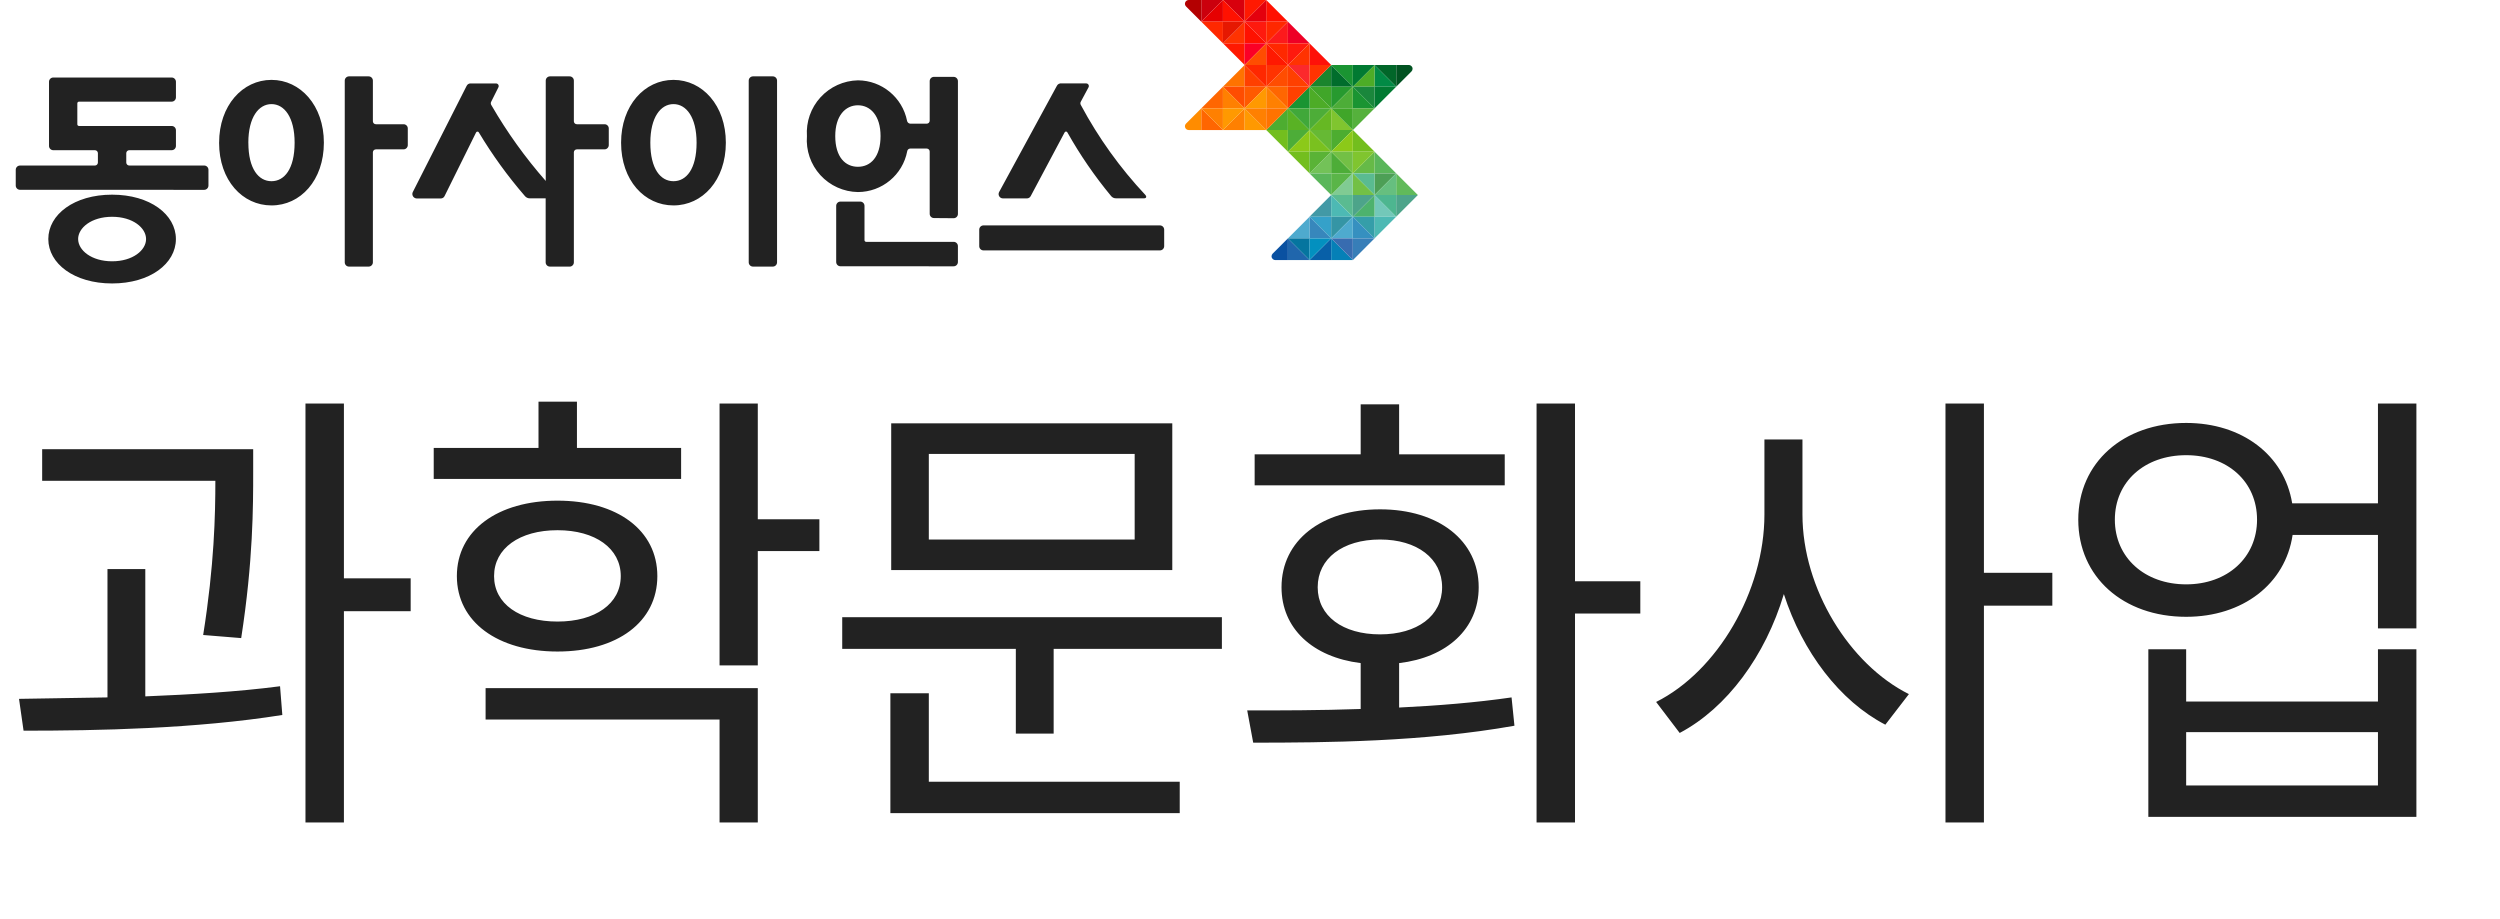
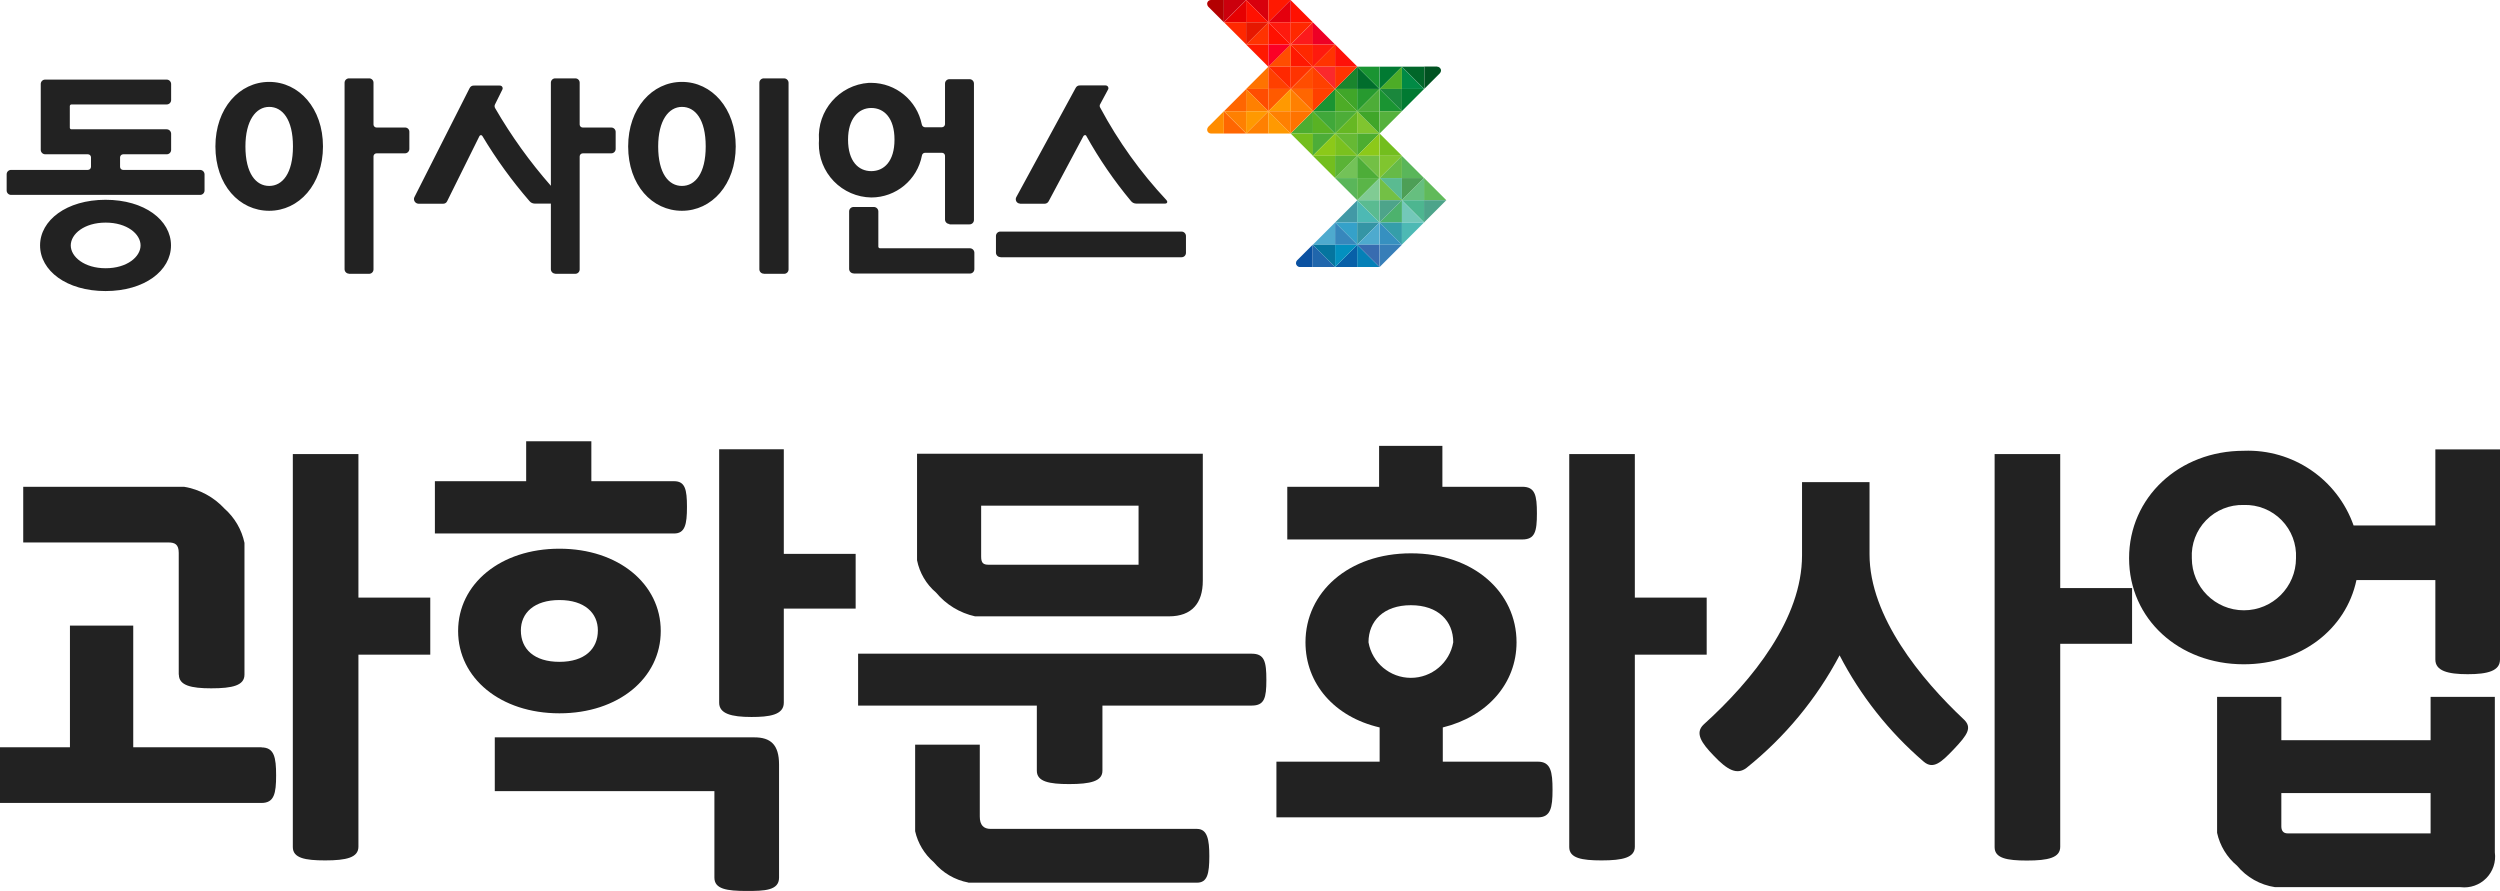
- <svg xmlns="http://www.w3.org/2000/svg" width="189" height="69.443" viewBox="0 0 189 69.443">
-   <g data-name="logo_ds">
-     <path data-name="패스 13" d="M237.525 56.175h-1.637v-1.638l1.637 1.638z" transform="translate(-131.973 -49.623)" style="fill:#018a45" />
-     <path data-name="패스 14" d="M235.889 54.537h1.637v1.638l-1.637-1.638z" transform="translate(-131.973 -49.623)" style="fill:#016629" />
-     <path data-name="패스 15" d="M237.525 58.1h-1.637v1.638l1.637-1.638z" transform="translate(-131.973 -51.547)" style="fill:#017a32" />
-     <path data-name="패스 16" d="M237.525 70.421h-1.637v-1.638l1.637 1.638z" transform="translate(-131.973 -57.315)" style="fill:#5ab65a" />
-     <path data-name="패스 17" d="M241.085 73.982h-1.637v-1.637l1.637 1.637z" transform="translate(-133.895 -59.238)" style="fill:#61ba5a" />
-     <path data-name="패스 18" d="M237.525 72.345h-1.637v1.637l1.637-1.637z" transform="translate(-131.973 -59.238)" style="fill:#4d9f56" />
-     <path data-name="패스 19" d="M235.889 73.982h1.637v-1.637l-1.637 1.637z" transform="translate(-131.973 -59.238)" style="fill:#66bf7f" />
-     <path data-name="패스 20" d="M237.525 77.544h-1.637v-1.639l1.637 1.638z" transform="translate(-131.973 -61.161)" style="fill:#73c8b9" />
-     <path data-name="패스 21" d="M235.889 75.905h1.637v1.638l-1.637-1.638z" transform="translate(-131.973 -61.161)" style="fill:#4db690" />
-     <path data-name="패스 22" d="M241.085 75.905h-1.637v1.638l1.637-1.638z" transform="translate(-133.895 -61.161)" style="fill:#4da48a" />
-     <path data-name="패스 23" d="M237.525 79.468h-1.637v1.638l1.637-1.638z" transform="translate(-131.973 -63.084)" style="fill:#4db9b4" />
-     <path data-name="패스 24" d="M218.082 63.3h1.637v-1.64l-1.637 1.64z" transform="translate(-122.355 -53.469)" style="fill:#4dad30" />
-     <path data-name="패스 25" d="M218.082 65.221h1.637v1.638l-1.637-1.638z" transform="translate(-122.355 -55.392)" style="fill:#73be1e" />
-     <path data-name="패스 26" d="M225.2 56.175h1.638v-1.638l-1.638 1.638z" transform="translate(-126.202 -49.623)" style="fill:#1a852d" />
-     <path data-name="패스 27" d="M225.2 58.1h1.638v1.638L225.2 58.1z" transform="translate(-126.202 -51.547)" style="fill:#40a629" />
-     <path data-name="패스 28" d="M226.843 59.737H225.2V58.1l1.638 1.638z" transform="translate(-126.202 -51.547)" style="fill:#4dac27" />
-     <path data-name="패스 29" d="M221.644 59.737h1.637V58.1l-1.637 1.638z" transform="translate(-124.279 -51.547)" style="fill:#1a9432" />
-     <path data-name="패스 30" d="M230.4 56.175h-1.637v-1.638l1.637 1.638z" transform="translate(-128.126 -49.623)" style="fill:#016d2c" />
-     <path data-name="패스 31" d="M230.4 58.1h-1.637v1.638L230.4 58.1z" transform="translate(-128.126 -51.547)" style="fill:#279a2f" />
-     <path data-name="패스 32" d="M223.281 63.3h-1.637v-1.64l1.637 1.638z" transform="translate(-124.279 -53.469)" style="fill:#59b224" />
-     <path data-name="패스 33" d="M221.644 61.66h1.637v1.64l-1.637-1.638z" transform="translate(-124.279 -53.469)" style="fill:#40a83a" />
-     <path data-name="패스 34" d="M226.843 61.66H225.2v1.64l1.638-1.638z" transform="translate(-126.202 -53.469)" style="fill:#4dad38" />
-     <path data-name="패스 35" d="M223.281 65.221h-1.637v1.638l1.637-1.638z" transform="translate(-124.279 -55.392)" style="fill:#4dad38" />
-     <path data-name="패스 36" d="M228.767 54.537h1.633v1.638l-1.637-1.638z" transform="translate(-128.126 -49.623)" style="fill:#1a9432" />
-     <path data-name="패스 37" d="M232.326 56.175h1.638v-1.638l-1.638 1.638z" transform="translate(-130.048 -49.623)" style="fill:#4dac27" />
-     <path data-name="패스 38" d="M233.965 54.537h-1.638v1.638l1.638-1.638z" transform="translate(-130.048 -49.623)" style="fill:#017a32" />
-     <path data-name="패스 39" d="M232.326 58.1h1.638v1.638l-1.638-1.638z" transform="translate(-130.048 -51.547)" style="fill:#1a873c" />
-     <path data-name="패스 40" d="M233.965 59.737h-1.638V58.1l1.638 1.638z" transform="translate(-130.048 -51.547)" style="fill:#1a9432" />
-     <path data-name="패스 41" d="M228.767 59.737h1.633V58.1l-1.637 1.638z" transform="translate(-128.126 -51.547)" style="fill:#4dad38" />
-     <path data-name="패스 42" d="M225.2 63.3h1.638v-1.64L225.2 63.3z" transform="translate(-126.202 -53.469)" style="fill:#66b823" />
-     <path data-name="패스 43" d="M225.2 65.221h1.638v1.638l-1.638-1.638z" transform="translate(-126.202 -55.392)" style="fill:#66b934" />
-     <path data-name="패스 44" d="M226.843 66.859H225.2v-1.638l1.638 1.638z" transform="translate(-126.202 -55.392)" style="fill:#7ac11f" />
-     <path data-name="패스 45" d="M221.644 66.859h1.637v-1.638l-1.637 1.638z" transform="translate(-124.279 -55.392)" style="fill:#8cc919" />
-     <path data-name="패스 46" d="M230.4 63.3h-1.637v-1.64l1.637 1.64z" transform="translate(-128.126 -53.469)" style="fill:#80c52f" />
-     <path data-name="패스 47" d="M228.767 61.66h1.633v1.64l-1.637-1.638z" transform="translate(-128.126 -53.469)" style="fill:#40a629" />
-     <path data-name="패스 48" d="M233.965 61.66h-1.638v1.64l1.638-1.638z" transform="translate(-130.048 -53.469)" style="fill:#55b13c" />
-     <path data-name="패스 49" d="M233.965 66.859h-1.638v-1.638l1.638 1.638z" transform="translate(-130.048 -55.392)" style="fill:#73be1e" />
-     <path data-name="패스 50" d="M230.4 65.221h-1.637v1.638l1.637-1.638z" transform="translate(-128.126 -55.392)" style="fill:#4dad30" />
-     <path data-name="패스 51" d="M228.767 66.859h1.633v-1.638l-1.637 1.638z" transform="translate(-128.126 -55.392)" style="fill:#8cc919" />
-     <path data-name="패스 52" d="M221.644 68.783h1.637v1.638l-1.637-1.638z" transform="translate(-124.279 -57.315)" style="fill:#73be1e" />
-     <path data-name="패스 53" d="M225.2 70.421h1.638v-1.638l-1.638 1.638z" transform="translate(-126.202 -57.315)" style="fill:#73c258" />
-     <path data-name="패스 54" d="M226.843 68.783H225.2v1.638l1.638-1.638z" transform="translate(-126.202 -57.315)" style="fill:#5ab336" />
-     <path data-name="패스 55" d="M225.2 72.345h1.638v1.637l-1.638-1.637z" transform="translate(-126.202 -59.238)" style="fill:#5ab65a" />
-     <path data-name="패스 56" d="M230.4 70.421h-1.637v-1.638l1.637 1.638z" transform="translate(-128.126 -57.315)" style="fill:#4dad38" />
-     <path data-name="패스 57" d="M228.767 68.783h1.633v1.638l-1.637-1.638z" transform="translate(-128.126 -57.315)" style="fill:#73c045" />
-     <path data-name="패스 58" d="M232.326 70.421h1.638v-1.638l-1.638 1.638z" transform="translate(-130.048 -57.315)" style="fill:#66ba47" />
-     <path data-name="패스 59" d="M233.965 68.783h-1.638v1.638l1.638-1.638z" transform="translate(-130.048 -57.315)" style="fill:#80c52f" />
-     <path data-name="패스 60" d="M232.326 72.345h1.638v1.637l-1.638-1.637z" transform="translate(-130.048 -59.238)" style="fill:#5abb91" />
-     <path data-name="패스 61" d="M233.965 73.982h-1.638v-1.637l1.638 1.637z" transform="translate(-130.048 -59.238)" style="fill:#73c045" />
-     <path data-name="패스 62" d="M230.4 72.345h-1.637v1.637l1.637-1.637z" transform="translate(-128.126 -59.238)" style="fill:#5ab548" />
-     <path data-name="패스 63" d="M228.767 73.982h1.633v-1.637l-1.637 1.637z" transform="translate(-128.126 -59.238)" style="fill:#80cb93" />
-     <path data-name="패스 64" d="M225.2 77.544h1.638v-1.639l-1.638 1.639z" transform="translate(-126.202 -61.161)" style="fill:#4299a6" />
-     <path data-name="패스 65" d="M225.2 79.468h1.638v1.638l-1.638-1.638z" transform="translate(-126.202 -63.084)" style="fill:#35a1c9" />
-     <path data-name="패스 66" d="M226.843 81.106H225.2v-1.638l1.638 1.638z" transform="translate(-126.202 -63.084)" style="fill:#3787bc" />
-     <path data-name="패스 67" d="M221.644 81.106h1.637v-1.638l-1.637 1.638z" transform="translate(-124.279 -63.084)" style="fill:#4eaace" />
-     <path data-name="패스 68" d="M230.4 77.544h-1.637v-1.639l1.637 1.638z" transform="translate(-128.126 -61.161)" style="fill:#4db9b4" />
-     <path data-name="패스 69" d="M228.767 75.905h1.633v1.638l-1.637-1.638z" transform="translate(-128.126 -61.161)" style="fill:#5abb91" />
-     <path data-name="패스 70" d="M232.326 77.544h1.638v-1.639l-1.638 1.638z" transform="translate(-130.048 -61.161)" style="fill:#4db26d" />
-     <path data-name="패스 71" d="M233.965 75.905h-1.638v1.638l1.638-1.638z" transform="translate(-130.048 -61.161)" style="fill:#4da48a" />
-     <path data-name="패스 72" d="M232.326 79.468h1.638v1.638l-1.638-1.638z" transform="translate(-130.048 -63.084)" style="fill:#359ea9" />
-     <path data-name="패스 73" d="M233.965 81.106h-1.638v-1.638l1.638 1.638z" transform="translate(-130.048 -63.084)" style="fill:#3690c0" />
-     <path data-name="패스 74" d="M230.4 79.468h-1.637v1.638l1.637-1.638z" transform="translate(-128.126 -63.084)" style="fill:#3595a5" />
-     <path data-name="패스 75" d="M228.767 81.106h1.633v-1.638l-1.637 1.638z" transform="translate(-128.126 -63.084)" style="fill:#4eaace" />
-     <path data-name="패스 76" d="M223.281 84.668h-1.637v-1.639l1.637 1.638z" transform="translate(-124.279 -65.008)" style="fill:#2066ac" />
-     <path data-name="패스 77" d="M221.644 83.029h1.637v1.638l-1.637-1.638z" transform="translate(-124.279 -65.008)" style="fill:#05759f" />
-     <path data-name="패스 78" d="M225.2 84.668h1.638v-1.639l-1.638 1.639z" transform="translate(-126.202 -65.008)" style="fill:#0860a8" />
-     <path data-name="패스 79" d="M226.843 83.029H225.2v1.638l1.638-1.638z" transform="translate(-126.202 -65.008)" style="fill:#0390bf" />
-     <path data-name="패스 80" d="M230.4 84.668h-1.637v-1.639l1.637 1.638z" transform="translate(-128.126 -65.008)" style="fill:#0580b7" />
-     <path data-name="패스 81" d="M228.767 83.029h1.633v1.638l-1.637-1.638z" transform="translate(-128.126 -65.008)" style="fill:#386cb0" />
-     <path data-name="패스 82" d="M233.965 83.029h-1.638v1.638l1.638-1.638z" transform="translate(-130.048 -65.008)" style="fill:#377eb8" />
-     <path data-name="패스 83" d="M219.242 84.668a.286.286 0 0 1-.285-.286.282.282 0 0 1 .084-.2l1.151-1.152v1.639z" transform="translate(-122.828 -65.007)" style="fill:#0a51a1" />
-     <path data-name="패스 84" d="M240.4 54.537a.285.285 0 0 1 .285.285.29.29 0 0 1-.082.2l-1.152 1.151v-1.636z" transform="translate(-133.894 -49.623)" style="fill:#015221" />
-     <path data-name="패스 85" d="M210.959 43.856h1.641v1.638l-1.637-1.638z" transform="translate(-118.508 -43.856)" style="fill:#d8000d" />
-     <path data-name="패스 86" d="M212.6 45.494h-1.637v-1.638l1.637 1.638z" transform="translate(-118.508 -43.856)" style="fill:#ff1101" />
-     <path data-name="패스 87" d="M209.035 43.856H207.4v1.638l1.638-1.638z" transform="translate(-116.584 -43.856)" style="fill:#cb000d" />
-     <path data-name="패스 88" d="M207.4 45.494h1.638v-1.638l-1.638 1.638z" transform="translate(-116.584 -43.856)" style="fill:#e60001" />
-     <path data-name="패스 89" d="M219.719 45.494h-1.637v-1.638l1.637 1.638z" transform="translate(-122.355 -43.856)" style="fill:#ff1101" />
-     <path data-name="패스 90" d="M216.158 43.856h-1.638v1.638l1.638-1.638z" transform="translate(-120.431 -43.856)" style="fill:#ff1901" />
-     <path data-name="패스 91" d="M214.52 45.494h1.638v-1.638l-1.638 1.638z" transform="translate(-120.431 -43.856)" style="fill:#e4000d" />
-     <path data-name="패스 92" d="M207.4 47.416h1.638v1.638l-1.638-1.638z" transform="translate(-116.584 -45.779)" style="fill:#ff2800" />
-     <path data-name="패스 93" d="M210.959 49.054h1.641v-1.638l-1.637 1.638z" transform="translate(-118.508 -45.779)" style="fill:#ff3301" />
-     <path data-name="패스 94" d="M212.6 47.416h-1.637v1.638l1.637-1.638z" transform="translate(-118.508 -45.779)" style="fill:#e61801" />
-     <path data-name="패스 95" d="M210.959 50.977h1.641v1.637l-1.637-1.637z" transform="translate(-118.508 -47.701)" style="fill:#ff1901" />
-     <path data-name="패스 96" d="M216.158 49.054h-1.638v-1.638l1.638 1.638z" transform="translate(-120.431 -45.779)" style="fill:#ff1101" />
-     <path data-name="패스 97" d="M214.52 47.416h1.638v1.638l-1.638-1.638z" transform="translate(-120.431 -45.779)" style="fill:#fe1a0e" />
-     <path data-name="패스 98" d="M218.082 49.054h1.637v-1.638l-1.637 1.638z" transform="translate(-122.355 -45.779)" style="fill:#fc1a1c" />
-     <path data-name="패스 99" d="M219.719 47.416h-1.637v1.638l1.637-1.638z" transform="translate(-122.355 -45.779)" style="fill:#ff2800" />
-     <path data-name="패스 100" d="M218.082 50.977h1.637v1.637l-1.637-1.637z" transform="translate(-122.355 -47.701)" style="fill:#ff2800" />
-     <path data-name="패스 101" d="M219.719 52.614h-1.637v-1.637l1.637 1.637z" transform="translate(-122.355 -47.701)" style="fill:#ff1901" />
-     <path data-name="패스 102" d="M216.158 50.977h-1.638v1.637l1.638-1.637z" transform="translate(-120.431 -47.701)" style="fill:#fb0026" />
-     <path data-name="패스 103" d="M214.52 52.614h1.638v-1.637l-1.638 1.637z" transform="translate(-120.431 -47.701)" style="fill:#ff4d01" />
-     <path data-name="패스 104" d="M210.959 56.175h1.641v-1.638l-1.637 1.638z" transform="translate(-118.508 -49.623)" style="fill:#ff7300" />
-     <path data-name="패스 105" d="M210.959 58.1h1.641v1.638l-1.641-1.638z" transform="translate(-118.508 -51.547)" style="fill:#ff4d01" />
-     <path data-name="패스 106" d="M212.6 59.737h-1.637V58.1l1.637 1.638z" transform="translate(-118.508 -51.547)" style="fill:#ff8001" />
-     <path data-name="패스 107" d="M207.4 59.737h1.638V58.1l-1.638 1.637z" transform="translate(-116.584 -51.547)" style="fill:#ff6601" />
-     <path data-name="패스 108" d="M216.158 56.175h-1.638v-1.638l1.638 1.638z" transform="translate(-120.431 -49.623)" style="fill:#ff4000" />
-     <path data-name="패스 109" d="M214.52 54.537h1.638v1.638l-1.638-1.638z" transform="translate(-120.431 -49.623)" style="fill:#ff2800" />
-     <path data-name="패스 110" d="M218.082 56.175h1.637v-1.638l-1.637 1.638z" transform="translate(-122.355 -49.623)" style="fill:#ff4d01" />
-     <path data-name="패스 111" d="M219.719 54.537h-1.637v1.638l1.637-1.638z" transform="translate(-122.355 -49.623)" style="fill:#ff3301" />
-     <path data-name="패스 112" d="M218.082 58.1h1.637v1.638l-1.637-1.638z" transform="translate(-122.355 -51.547)" style="fill:#ff6601" />
-     <path data-name="패스 113" d="M219.719 59.737h-1.637V58.1l1.637 1.638z" transform="translate(-122.355 -51.547)" style="fill:#ff8001" />
-     <path data-name="패스 114" d="M216.158 58.1h-1.638v1.638l1.638-1.638z" transform="translate(-120.431 -51.547)" style="fill:#ff5a00" />
-     <path data-name="패스 115" d="M214.52 59.737h1.638V58.1l-1.638 1.638z" transform="translate(-120.431 -51.547)" style="fill:#ff9901" />
-     <path data-name="패스 116" d="M209.035 63.3H207.4v-1.64l1.638 1.638z" transform="translate(-116.584 -53.469)" style="fill:#ff6601" />
-     <path data-name="패스 117" d="M207.4 61.66h1.638v1.64l-1.638-1.64z" transform="translate(-116.584 -53.469)" style="fill:#ff8001" />
-     <path data-name="패스 118" d="M210.959 63.3h1.641v-1.64l-1.641 1.64z" transform="translate(-118.508 -53.469)" style="fill:#ff8001" />
-     <path data-name="패스 119" d="M212.6 61.66h-1.637v1.64l1.637-1.64z" transform="translate(-118.508 -53.469)" style="fill:#ff9901" />
-     <path data-name="패스 120" d="M216.158 63.3h-1.638v-1.64l1.638 1.638z" transform="translate(-120.431 -53.469)" style="fill:#ff9901" />
-     <path data-name="패스 121" d="M214.52 61.66h1.638v1.64l-1.638-1.64z" transform="translate(-120.431 -53.469)" style="fill:#ff8001" />
-     <path data-name="패스 122" d="M219.719 61.66h-1.637v1.64l1.637-1.638z" transform="translate(-122.355 -53.469)" style="fill:#ff7300" />
-     <path data-name="패스 123" d="M223.281 49.054h-1.637v-1.638l1.637 1.638z" transform="translate(-124.279 -45.779)" style="fill:#ee0026" />
-     <path data-name="패스 124" d="M226.843 52.614H225.2v-1.637l1.638 1.637z" transform="translate(-126.202 -47.701)" style="fill:#fe1109" />
-     <path data-name="패스 125" d="M223.281 50.977h-1.637v1.637l1.637-1.637z" transform="translate(-124.279 -47.701)" style="fill:#fe1a0e" />
-     <path data-name="패스 126" d="M221.644 52.614h1.637v-1.637l-1.637 1.637z" transform="translate(-124.279 -47.701)" style="fill:#ff3301" />
-     <path data-name="패스 127" d="M223.281 56.175h-1.637v-1.638l1.637 1.638z" transform="translate(-124.279 -49.623)" style="fill:#ff4000" />
-     <path data-name="패스 128" d="M221.644 54.537h1.637v1.638l-1.637-1.638z" transform="translate(-124.279 -49.623)" style="fill:#fb292c" />
-     <path data-name="패스 129" d="M226.843 54.537H225.2v1.638l1.638-1.638z" transform="translate(-126.202 -49.623)" style="fill:#ff3301" />
-     <path data-name="패스 130" d="M223.281 58.1h-1.637v1.638l1.637-1.638z" transform="translate(-124.279 -51.547)" style="fill:#ff4000" />
-     <path data-name="패스 131" d="M205 63.3a.286.286 0 0 1-.2-.487l1.151-1.152V63.3z" transform="translate(-115.136 -53.469)" style="fill:#ff8c00" />
-     <path data-name="패스 132" d="M205 43.856a.286.286 0 0 0-.2.487l1.151 1.151v-1.638z" transform="translate(-115.136 -43.856)" style="fill:#b30001" />
-     <path d="M2.462 12.3c0-1.854 1.953-3.356 4.822-3.356s4.824 1.5 4.824 3.356-1.953 3.356-4.824 3.356-4.822-1.503-4.822-3.356zm2.255 0c0 .841 1 1.681 2.569 1.681s2.567-.84 2.567-1.681-.991-1.684-2.567-1.684-2.57.843-2.57 1.684zm51.025 2.082a.324.324 0 0 1-.329-.317V.318A.324.324 0 0 1 55.741 0h1.487a.322.322 0 0 1 .327.318v13.747a.322.322 0 0 1-.327.317zm-15.353 0a.323.323 0 0 1-.327-.317V9.223h-1.19a.479.479 0 0 1-.392-.19 34.152 34.152 0 0 1-3.463-4.784.114.114 0 0 0-.107-.074.119.119 0 0 0-.113.074l-2.377 4.8a.314.314 0 0 1-.287.182H30.32a.342.342 0 0 1-.336-.329.29.29 0 0 1 .031-.15L34.078.737a.328.328 0 0 1 .356-.2h1.858a.2.2 0 0 1 .2.285l-.533 1.065a.26.26 0 0 0 .009.307 35.935 35.935 0 0 0 4.1 5.713V.318a.323.323 0 0 1 .32-.318h1.481a.321.321 0 0 1 .325.318V3.4a.223.223 0 0 0 .227.219h2.086a.318.318 0 0 1 .327.313V5.2a.324.324 0 0 1-.327.319h-2.086a.224.224 0 0 0-.227.221v8.327a.321.321 0 0 1-.325.317zm-15.191 0a.321.321 0 0 1-.325-.317V.318A.322.322 0 0 1 25.2 0h1.481A.322.322 0 0 1 27 .318V3.4a.224.224 0 0 0 .228.219h2.086a.317.317 0 0 1 .325.313V5.2a.323.323 0 0 1-.325.319h-2.083a.225.225 0 0 0-.231.219v8.327a.322.322 0 0 1-.326.317zm37.155-.025a.322.322 0 0 1-.327-.318V9.786a.323.323 0 0 1 .327-.319h1.487a.323.323 0 0 1 .326.319v2.6a.125.125 0 0 0 .127.124H70.9a.322.322 0 0 1 .328.317v1.215a.323.323 0 0 1-.328.318zm10.814-1.2a.321.321 0 0 1-.327-.319v-1.253a.322.322 0 0 1 .327-.318h13.328a.323.323 0 0 1 .327.318v1.253a.321.321 0 0 1-.327.319zm-3.745-2.445a.32.32 0 0 1-.327-.318V5.682a.225.225 0 0 0-.226-.224h-1.253a.233.233 0 0 0-.22.2 3.8 3.8 0 0 1-3.728 3.088 3.929 3.929 0 0 1-3.854-4.228A3.95 3.95 0 0 1 63.668.3a3.812 3.812 0 0 1 3.716 3.062.264.264 0 0 0 .233.214h1.252a.222.222 0 0 0 .226-.22v-3a.321.321 0 0 1 .327-.318H70.9a.324.324 0 0 1 .329.318v10.05a.324.324 0 0 1-.329.318zm-7.467-6.2c0 1.6.766 2.324 1.713 2.324s1.712-.725 1.712-2.324c0-1.536-.766-2.326-1.712-2.326s-1.713.792-1.713 2.328zm-16.191.5c0-2.81 1.772-4.746 3.961-4.746s3.959 1.936 3.959 4.746c0 2.852-1.773 4.745-3.959 4.745s-3.961-1.889-3.961-4.742zm2.211 0c0 2 .784 2.914 1.75 2.914s1.747-.911 1.747-2.914c0-1.926-.782-2.915-1.747-2.915s-1.75.992-1.75 2.918zm-32.6 0c0-2.81 1.773-4.746 3.96-4.746s3.96 1.936 3.96 4.746c0 2.852-1.772 4.745-3.96 4.745s-3.962-1.889-3.962-4.742zm2.211 0c0 2 .783 2.914 1.749 2.914s1.748-.911 1.748-2.914c0-1.926-.782-2.915-1.748-2.915s-1.751.992-1.751 2.918zm57.043 4.214a.327.327 0 0 1-.288-.478L78.7.733a.34.34 0 0 1 .363-.2h1.859a.2.2 0 0 1 .185.286l-.571 1.064a.258.258 0 0 0 0 .307A31.967 31.967 0 0 0 85.4 8.965c.093.093.1.249-.088.255H83.18a.463.463 0 0 1-.385-.19 32.426 32.426 0 0 1-3.285-4.784.117.117 0 0 0-.111-.075.118.118 0 0 0-.109.075l-2.555 4.8a.327.327 0 0 1-.293.181zm-74.3-.65A.323.323 0 0 1 0 8.256V7.06a.321.321 0 0 1 .327-.318h5.656a.227.227 0 0 0 .228-.224v-.713a.226.226 0 0 0-.228-.223H2.841a.322.322 0 0 1-.326-.318V.406a.324.324 0 0 1 .326-.319h8.943a.324.324 0 0 1 .327.319v1.188a.323.323 0 0 1-.327.318h-7a.126.126 0 0 0-.128.125v1.59a.126.126 0 0 0 .128.124h7a.323.323 0 0 1 .327.318v1.195a.322.322 0 0 1-.327.318h-3.2a.226.226 0 0 0-.228.223v.712a.227.227 0 0 0 .228.224h5.658a.322.322 0 0 1 .327.318v1.2a.324.324 0 0 1-.327.32z" transform="translate(1.19 5.773)" style="stroke:transparent;stroke-miterlimit:10;fill:#222" />
+ <svg xmlns="http://www.w3.org/2000/svg" width="184.07" height="65.6" viewBox="0 0 184.07 65.6">
+   <g data-name="logo ds">
+     <path data-name="패스 13" d="M104.85 6.55h-1.64V4.91z" style="fill:#018a45" />
+     <path data-name="패스 14" d="M103.22 4.91h1.64v1.64z" style="fill:#016629" />
+     <path data-name="패스 15" d="M104.85 6.55h-1.64v1.64l1.64-1.64z" style="fill:#017a32" />
+     <path data-name="패스 16" d="M104.85 13.11h-1.64v-1.64z" style="fill:#5ab65a" />
+     <path data-name="패스 17" d="M106.49 14.74h-1.64V13.1z" style="fill:#61ba5a" />
+     <path data-name="패스 18" d="M104.85 13.11h-1.64v1.64z" style="fill:#4d9f56" />
+     <path data-name="패스 19" d="M103.22 14.74h1.64V13.1z" style="fill:#66bf7f" />
+     <path data-name="패스 20" d="M104.85 16.38h-1.64v-1.64l1.64 1.64z" style="fill:#73c8b9" />
+     <path data-name="패스 21" d="M103.22 14.74h1.64v1.64l-1.64-1.64z" style="fill:#4db690" />
+     <path data-name="패스 22" d="M106.49 14.74h-1.64v1.64l1.64-1.64z" style="fill:#4da48a" />
+     <path data-name="패스 23" d="M104.85 16.38h-1.64v1.64z" style="fill:#4db9b4" />
+     <path data-name="패스 24" d="M95.03 9.83h1.64V8.19z" style="fill:#4dad30" />
+     <path data-name="패스 25" d="M95.03 9.83h1.64v1.64z" style="fill:#73be1e" />
+     <path data-name="패스 26" d="M98.3 6.55h1.64V4.91z" style="fill:#1a852d" />
+     <path data-name="패스 27" d="M98.3 6.55h1.64v1.64L98.3 6.55z" style="fill:#40a629" />
+     <path data-name="패스 28" d="M99.94 8.19H98.3V6.55l1.64 1.64z" style="fill:#4dac27" />
+     <path data-name="패스 29" d="M96.66 8.19h1.64V6.55l-1.64 1.64z" style="fill:#1a9432" />
+     <path data-name="패스 30" d="M101.57 6.55h-1.64V4.91z" style="fill:#016d2c" />
+     <path data-name="패스 31" d="M101.57 6.55h-1.64v1.64l1.64-1.64z" style="fill:#279a2f" />
+     <path data-name="패스 32" d="M98.3 9.83h-1.64V8.19l1.64 1.64z" style="fill:#59b224" />
+     <path data-name="패스 33" d="M96.66 8.19h1.64v1.64l-1.64-1.64z" style="fill:#40a83a" />
+     <path data-name="패스 34" d="M99.94 8.19H98.3v1.64l1.64-1.64z" style="fill:#4dad38" />
+     <path data-name="패스 35" d="M98.3 9.83h-1.64v1.64z" style="fill:#4dad38" />
+     <path data-name="패스 36" d="M99.94 4.91h1.63v1.64l-1.64-1.64z" style="fill:#1a9432" />
+     <path data-name="패스 37" d="M101.58 6.55h1.64V4.91z" style="fill:#4dac27" />
+     <path data-name="패스 38" d="M103.22 4.91h-1.64v1.64z" style="fill:#017a32" />
+     <path data-name="패스 39" d="M101.58 6.55h1.64v1.64l-1.64-1.64z" style="fill:#1a873c" />
+     <path data-name="패스 40" d="M103.22 8.19h-1.64V6.55l1.64 1.64z" style="fill:#1a9432" />
+     <path data-name="패스 41" d="M99.94 8.19h1.63V6.55l-1.64 1.64z" style="fill:#4dad38" />
+     <path data-name="패스 42" d="M98.3 9.83h1.64V8.19z" style="fill:#66b823" />
+     <path data-name="패스 43" d="M98.3 9.83h1.64v1.64z" style="fill:#66b934" />
+     <path data-name="패스 44" d="M99.94 11.47H98.3V9.83l1.64 1.64z" style="fill:#7ac11f" />
+     <path data-name="패스 45" d="M96.66 11.47h1.64V9.83z" style="fill:#8cc919" />
+     <path data-name="패스 46" d="M101.57 9.83h-1.64V8.19z" style="fill:#80c52f" />
+     <path data-name="패스 47" d="M99.94 8.19h1.63v1.64l-1.64-1.64z" style="fill:#40a629" />
+     <path data-name="패스 48" d="M103.22 8.19h-1.64v1.64l1.64-1.64z" style="fill:#55b13c" />
+     <path data-name="패스 49" d="M103.22 11.47h-1.64V9.83z" style="fill:#73be1e" />
+     <path data-name="패스 50" d="M101.57 9.83h-1.64v1.64z" style="fill:#4dad30" />
+     <path data-name="패스 51" d="M99.94 11.47h1.63V9.83l-1.64 1.64z" style="fill:#8cc919" />
+     <path data-name="패스 52" d="M96.66 11.47h1.64v1.64z" style="fill:#73be1e" />
+     <path data-name="패스 53" d="M98.3 13.11h1.64v-1.64z" style="fill:#73c258" />
+     <path data-name="패스 54" d="M99.94 11.47H98.3v1.64l1.64-1.64z" style="fill:#5ab336" />
+     <path data-name="패스 55" d="M98.3 13.11h1.64v1.64z" style="fill:#5ab65a" />
+     <path data-name="패스 56" d="M101.57 13.11h-1.64v-1.64z" style="fill:#4dad38" />
+     <path data-name="패스 57" d="M99.94 11.47h1.63v1.64l-1.64-1.64z" style="fill:#73c045" />
+     <path data-name="패스 58" d="M101.58 13.11h1.64v-1.64z" style="fill:#66ba47" />
+     <path data-name="패스 59" d="M103.22 11.47h-1.64v1.64z" style="fill:#80c52f" />
+     <path data-name="패스 60" d="M101.58 13.11h1.64v1.64z" style="fill:#5abb91" />
+     <path data-name="패스 61" d="M103.22 14.74h-1.64V13.1z" style="fill:#73c045" />
+     <path data-name="패스 62" d="M101.57 13.11h-1.64v1.64z" style="fill:#5ab548" />
+     <path data-name="패스 63" d="M99.94 14.74h1.63V13.1l-1.64 1.64z" style="fill:#80cb93" />
+     <path data-name="패스 64" d="M98.3 16.38h1.64v-1.64z" style="fill:#4299a6" />
+     <path data-name="패스 65" d="M98.3 16.38h1.64v1.64z" style="fill:#35a1c9" />
+     <path data-name="패스 66" d="M99.94 18.02H98.3v-1.64l1.64 1.64z" style="fill:#3787bc" />
+     <path data-name="패스 67" d="M96.66 18.02h1.64v-1.64z" style="fill:#4eaace" />
+     <path data-name="패스 68" d="M101.57 16.38h-1.64v-1.64l1.64 1.64z" style="fill:#4db9b4" />
+     <path data-name="패스 69" d="M99.94 14.74h1.63v1.64l-1.64-1.64z" style="fill:#5abb91" />
+     <path data-name="패스 70" d="M101.58 16.38h1.64v-1.64l-1.64 1.64z" style="fill:#4db26d" />
+     <path data-name="패스 71" d="M103.22 14.74h-1.64v1.64l1.64-1.64z" style="fill:#4da48a" />
+     <path data-name="패스 72" d="M101.58 16.38h1.64v1.64z" style="fill:#359ea9" />
+     <path data-name="패스 73" d="M103.22 18.02h-1.64v-1.64z" style="fill:#3690c0" />
+     <path data-name="패스 74" d="M101.57 16.38h-1.64v1.64z" style="fill:#3595a5" />
+     <path data-name="패스 75" d="M99.94 18.02h1.63v-1.64l-1.64 1.64z" style="fill:#4eaace" />
+     <path data-name="패스 76" d="M98.3 19.66h-1.64v-1.64l1.64 1.64z" style="fill:#2066ac" />
+     <path data-name="패스 77" d="M96.66 18.02h1.64v1.64z" style="fill:#05759f" />
+     <path data-name="패스 78" d="M98.3 19.66h1.64v-1.64z" style="fill:#0860a8" />
+     <path data-name="패스 79" d="M99.94 18.02H98.3v1.64l1.64-1.64z" style="fill:#0390bf" />
+     <path data-name="패스 80" d="M101.57 19.66h-1.64v-1.64l1.64 1.64z" style="fill:#0580b7" />
+     <path data-name="패스 81" d="M99.94 18.02h1.63v1.64l-1.64-1.64z" style="fill:#386cb0" />
+     <path data-name="패스 82" d="M103.22 18.02h-1.64v1.64z" style="fill:#377eb8" />
+     <path data-name="패스 83" d="M95.71 19.66a.29.29 0 0 1-.29-.29.279.279 0 0 1 .08-.2l1.15-1.15v1.64h-.95z" style="fill:#0a51a1" />
+     <path data-name="패스 84" d="M105.81 4.91a.288.288 0 0 1 .29.28.3.3 0 0 1-.08.2l-1.15 1.15V4.9h.95z" style="fill:#015221" />
+     <path data-name="패스 85" d="M91.75 0h1.64v1.64L91.75 0z" style="fill:#d8000d" />
+     <path data-name="패스 86" d="M93.39 1.64h-1.64V0z" style="fill:#ff1101" />
+     <path data-name="패스 87" d="M91.75 0h-1.64v1.64L91.75 0z" style="fill:#cb000d" />
+     <path data-name="패스 88" d="M90.12 1.64h1.64V0z" style="fill:#e60001" />
+     <path data-name="패스 89" d="M96.66 1.64h-1.64V0z" style="fill:#ff1101" />
+     <path data-name="패스 90" d="M95.03 0h-1.64v1.64z" style="fill:#ff1901" />
+     <path data-name="패스 91" d="M93.39 1.64h1.64V0z" style="fill:#e4000d" />
+     <path data-name="패스 92" d="M90.12 1.64h1.64v1.64z" style="fill:#ff2800" />
+     <path data-name="패스 93" d="M91.75 3.28h1.64V1.64l-1.64 1.64z" style="fill:#ff3301" />
+     <path data-name="패스 94" d="M93.39 1.64h-1.64v1.64z" style="fill:#e61801" />
+     <path data-name="패스 95" d="M91.75 3.28h1.64v1.64l-1.64-1.64z" style="fill:#ff1901" />
+     <path data-name="패스 96" d="M95.03 3.28h-1.64V1.64z" style="fill:#ff1101" />
+     <path data-name="패스 97" d="M93.39 1.64h1.64v1.64z" style="fill:#fe1a0e" />
+     <path data-name="패스 98" d="M95.03 3.28h1.64V1.64z" style="fill:#fc1a1c" />
+     <path data-name="패스 99" d="M96.66 1.64h-1.64v1.64z" style="fill:#ff2800" />
+     <path data-name="패스 100" d="M95.03 3.28h1.64v1.64l-1.64-1.64z" style="fill:#ff2800" />
+     <path data-name="패스 101" d="M96.66 4.91h-1.64V3.27z" style="fill:#ff1901" />
+     <path data-name="패스 102" d="M95.03 3.28h-1.64v1.64l1.64-1.64z" style="fill:#fb0026" />
+     <path data-name="패스 103" d="M93.39 4.91h1.64V3.27z" style="fill:#ff4d01" />
+     <path data-name="패스 104" d="M91.75 6.55h1.64V4.91l-1.64 1.64z" style="fill:#ff7300" />
+     <path data-name="패스 105" d="M91.75 6.55h1.64v1.64l-1.64-1.64z" style="fill:#ff4d01" />
+     <path data-name="패스 106" d="M93.39 8.19h-1.64V6.55l1.64 1.64z" style="fill:#ff8001" />
+     <path data-name="패스 107" d="M90.12 8.19h1.64V6.55z" style="fill:#ff6601" />
+     <path data-name="패스 108" d="M95.03 6.55h-1.64V4.91z" style="fill:#ff4000" />
+     <path data-name="패스 109" d="M93.39 4.91h1.64v1.64z" style="fill:#ff2800" />
+     <path data-name="패스 110" d="M95.03 6.55h1.64V4.91z" style="fill:#ff4d01" />
+     <path data-name="패스 111" d="M96.66 4.91h-1.64v1.64z" style="fill:#ff3301" />
+     <path data-name="패스 112" d="M95.03 6.55h1.64v1.64l-1.64-1.64z" style="fill:#ff6601" />
+     <path data-name="패스 113" d="M96.66 8.19h-1.64V6.55l1.64 1.64z" style="fill:#ff8001" />
+     <path data-name="패스 114" d="M95.03 6.55h-1.64v1.64l1.64-1.64z" style="fill:#ff5a00" />
+     <path data-name="패스 115" d="M93.39 8.19h1.64V6.55l-1.64 1.64z" style="fill:#ff9901" />
+     <path data-name="패스 116" d="M91.75 9.83h-1.64V8.19l1.64 1.64z" style="fill:#ff6601" />
+     <path data-name="패스 117" d="M90.12 8.19h1.64v1.64z" style="fill:#ff8001" />
+     <path data-name="패스 118" d="M91.75 9.83h1.64V8.19z" style="fill:#ff8001" />
+     <path data-name="패스 119" d="M93.39 8.19h-1.64v1.64z" style="fill:#ff9901" />
+     <path data-name="패스 120" d="M95.03 9.83h-1.64V8.19l1.64 1.64z" style="fill:#ff9901" />
+     <path data-name="패스 121" d="M93.39 8.19h1.64v1.64z" style="fill:#ff8001" />
+     <path data-name="패스 122" d="M96.66 8.19h-1.64v1.64l1.64-1.64z" style="fill:#ff7300" />
+     <path data-name="패스 123" d="M98.3 3.28h-1.64V1.64z" style="fill:#ee0026" />
+     <path data-name="패스 124" d="M99.94 4.91H98.3V3.27l1.64 1.64z" style="fill:#fe1109" />
+     <path data-name="패스 125" d="M98.3 3.28h-1.64v1.64l1.64-1.64z" style="fill:#fe1a0e" />
+     <path data-name="패스 126" d="M96.66 4.91h1.64V3.27z" style="fill:#ff3301" />
+     <path data-name="패스 127" d="M98.3 6.55h-1.64V4.91z" style="fill:#ff4000" />
+     <path data-name="패스 128" d="M96.66 4.91h1.64v1.64z" style="fill:#fb292c" />
+     <path data-name="패스 129" d="M99.94 4.91H98.3v1.64l1.64-1.64z" style="fill:#ff3301" />
+     <path data-name="패스 130" d="M98.3 6.55h-1.64v1.64l1.64-1.64z" style="fill:#ff4000" />
+     <path data-name="패스 131" d="M89.16 9.83a.282.282 0 0 1-.28-.29.318.318 0 0 1 .08-.2l1.15-1.15v1.64h-.95z" style="fill:#ff8c00" />
+     <path data-name="패스 132" d="M89.16 0a.282.282 0 0 0-.28.29.318.318 0 0 0 .08.2l1.15 1.15V0h-.95z" style="fill:#b30001" />
+     <path d="M2.95 18.07c0-1.85 1.95-3.36 4.82-3.36s4.82 1.5 4.82 3.36-1.95 3.36-4.82 3.36-4.82-1.5-4.82-3.36zm2.26 0c0 .84 1 1.68 2.57 1.68s2.57-.84 2.57-1.68-.99-1.68-2.57-1.68-2.57.84-2.57 1.68zm51.03 2.08a.324.324 0 0 1-.33-.32V6.09a.324.324 0 0 1 .33-.32h1.49a.331.331 0 0 1 .33.32v13.75a.324.324 0 0 1-.33.32h-1.49zm-15.35 0a.331.331 0 0 1-.33-.32v-4.84h-1.19a.493.493 0 0 1-.39-.19 33.8 33.8 0 0 1-3.46-4.78.121.121 0 0 0-.22 0l-2.38 4.8a.312.312 0 0 1-.29.18h-1.81a.349.349 0 0 1-.34-.33.27.27 0 0 1 .03-.15l4.06-8.02a.342.342 0 0 1 .36-.2h1.86a.2.2 0 0 1 .22.18.215.215 0 0 1-.02.11l-.53 1.07a.289.289 0 0 0 0 .31 36.048 36.048 0 0 0 4.1 5.71V6.09a.316.316 0 0 1 .32-.32h1.48a.316.316 0 0 1 .32.32v3.08a.224.224 0 0 0 .23.22H45a.322.322 0 0 1 .33.31v1.27a.324.324 0 0 1-.33.32h-2.09a.231.231 0 0 0-.23.22v8.33a.322.322 0 0 1-.32.32h-1.48zm-15.19 0a.331.331 0 0 1-.33-.32V6.09a.324.324 0 0 1 .33-.32h1.48a.316.316 0 0 1 .32.32v3.08a.224.224 0 0 0 .23.22h2.09a.308.308 0 0 1 .32.31v1.27a.324.324 0 0 1-.33.32h-2.08a.224.224 0 0 0-.23.22v8.33a.324.324 0 0 1-.33.32h-1.48zm37.15-.02a.331.331 0 0 1-.33-.32v-4.25a.324.324 0 0 1 .33-.32h1.49a.331.331 0 0 1 .33.32v2.6a.124.124 0 0 0 .13.12h6.61a.331.331 0 0 1 .33.32v1.22a.324.324 0 0 1-.33.32h-8.55zm10.81-1.2a.329.329 0 0 1-.33-.31v-1.25a.324.324 0 0 1 .33-.32h13.33a.331.331 0 0 1 .33.32v1.25a.322.322 0 0 1-.32.32H73.67zm-3.75-2.44a.329.329 0 0 1-.33-.31v-4.71a.224.224 0 0 0-.23-.22H68.1a.234.234 0 0 0-.22.2 3.8 3.8 0 0 1-3.73 3.09 3.923 3.923 0 0 1-3.86-3.99 1.927 1.927 0 0 1 .01-.24 3.951 3.951 0 0 1 3.67-4.21h.18a3.819 3.819 0 0 1 3.72 3.06.254.254 0 0 0 .23.21h1.25a.238.238 0 0 0 .23-.22v-3a.322.322 0 0 1 .32-.32h1.48a.324.324 0 0 1 .33.32V16.2a.324.324 0 0 1-.33.32H69.9zm-7.47-6.21c0 1.6.77 2.32 1.71 2.32s1.71-.72 1.71-2.32-.77-2.33-1.71-2.33-1.71.79-1.71 2.33zm-16.19.5c0-2.81 1.77-4.75 3.96-4.75s3.96 1.94 3.96 4.75-1.77 4.74-3.96 4.74-3.96-1.89-3.96-4.74zm2.21 0c0 2 .78 2.91 1.75 2.91s1.75-.91 1.75-2.91-.78-2.91-1.75-2.91-1.75.99-1.75 2.92zm-32.6 0c0-2.81 1.77-4.75 3.96-4.75s3.96 1.94 3.96 4.75-1.77 4.74-3.96 4.74-3.96-1.89-3.96-4.74zm2.21 0c0 2 .78 2.91 1.75 2.91s1.75-.91 1.75-2.91-.78-2.91-1.75-2.91-1.75.99-1.75 2.92zm57.04 4.21a.318.318 0 0 1-.32-.33.282.282 0 0 1 .04-.15l4.36-8.02a.342.342 0 0 1 .36-.2h1.86a.2.2 0 0 1 .2.2.149.149 0 0 1-.02.09l-.57 1.06a.255.255 0 0 0 0 .31 32.165 32.165 0 0 0 4.86 6.78c.09.09.1.25-.09.26h-2.13a.493.493 0 0 1-.39-.19 31.14 31.14 0 0 1-3.28-4.78.1.1 0 0 0-.11-.07.123.123 0 0 0-.11.07l-2.56 4.8a.334.334 0 0 1-.29.18h-1.81zM.82 14.35a.324.324 0 0 1-.33-.32v-1.2a.322.322 0 0 1 .32-.32h5.66a.231.231 0 0 0 .23-.22v-.71a.224.224 0 0 0-.23-.22H3.33a.331.331 0 0 1-.33-.32V6.18a.324.324 0 0 1 .33-.32h8.94a.331.331 0 0 1 .33.32v1.19a.324.324 0 0 1-.33.32h-7a.124.124 0 0 0-.13.12V9.4a.118.118 0 0 0 .13.12h7a.331.331 0 0 1 .33.32v1.2a.324.324 0 0 1-.33.32h-3.2a.231.231 0 0 0-.23.22v.71a.224.224 0 0 0 .23.22h5.66a.331.331 0 0 1 .33.32v1.2a.324.324 0 0 1-.33.32H.82z" style="fill:#222" />
  </g>
-   <text transform="translate(0 59.443)" style="font-size:35px;font-family:GodoB,Godo B;letter-spacing:-.035em;fill:#222">
-     <tspan x="0" y="0">과학문화사업</tspan>
-   </text>
+   <path data-name="패스 389" d="M19.25 55.03c.94 0 1.08.73 1.08 2.06s-.14 2.03-1.08 2.03H0v-4.1h5.15v-8.96h4.66v8.96h9.45zm-6.09-5.36v-8.96c0-.63-.28-.77-.77-.77H1.71v-4.1h11.84a5.21 5.21 0 0 1 2.98 1.61A4.651 4.651 0 0 1 18 39.97v9.7c0 .8-.88 1.01-2.45 1.01-1.47 0-2.38-.21-2.38-1.01zm8.4-16.24h4.83V44h5.29v4.2h-5.29v14.14c0 .8-.88 1.01-2.45 1.01-1.47 0-2.38-.17-2.38-.98V33.42z" style="fill:#222" />
+   <path data-name="패스 390" d="M49.63 35.43c.81 0 .95.6.95 1.89s-.14 1.96-.95 1.96H32.02v-3.85h6.72v-2.94h4.8v2.94zm-8.44 4.97c4.34 0 7.46 2.59 7.46 6.06s-3.12 6.06-7.46 6.06-7.46-2.59-7.46-6.06 3.12-6.06 7.46-6.06zM52.6 58.25H36.43v-3.96h19.11c1.19 0 1.82.53 1.82 2v8.33c0 .95-1.08.98-2.38.98-1.47 0-2.38-.14-2.38-.98v-6.37zM41.19 44.18c-1.86 0-2.84.95-2.84 2.24 0 1.37.98 2.31 2.84 2.31s2.83-.95 2.83-2.31c0-1.29-.98-2.24-2.83-2.24zm11.76-11.1h4.76v7.7H63v4.03h-5.29v6.93c0 .91-1.09 1.05-2.38 1.05-1.5 0-2.38-.25-2.38-1.05z" style="fill:#222" />
+   <path data-name="패스 391" d="M81.17 56.75c0 .77-.88.98-2.45.98-1.47 0-2.38-.18-2.38-.98v-4.8H63.18v-3.82h28.98c.95 0 1.08.6 1.08 1.93s-.14 1.89-1.08 1.89H81.17v4.8zm-9.87 8.23a4.361 4.361 0 0 1-2.55-1.5 4.232 4.232 0 0 1-1.37-2.28v-6.37h4.76v5.29c0 .63.28.91.8.91h15.19c.77 0 .91.8.91 2 0 1.29-.14 1.96-.91 1.96H71.29zm-3.78-31.57h21.04v9.35c0 1.64-.8 2.62-2.49 2.62H71.79a5.2 5.2 0 0 1-2.87-1.75 4.194 4.194 0 0 1-1.4-2.38v-7.84zm16.31 8.16v-4.34H72.24v3.75c0 .49.17.6.56.6h11.03z" style="fill:#222" />
+   <path data-name="패스 392" d="M113.23 56.08c.95 0 1.08.74 1.08 2.07s-.14 2.03-1.08 2.03H93.98v-4.1h7.6v-2.52c-3.33-.77-5.46-3.22-5.46-6.27 0-3.67 3.15-6.55 7.77-6.55s7.77 2.87 7.77 6.55c0 3.01-2.13 5.46-5.43 6.27v2.52h7zM94.78 39.73v-3.89h6.76v-3.01h4.66v3.01h5.88c.95 0 1.08.63 1.08 1.96s-.14 1.92-1.08 1.92H94.79zm9.1 4.83c-2 0-3.12 1.16-3.12 2.73a3.168 3.168 0 0 0 6.24 0c0-1.57-1.12-2.73-3.12-2.73zm11.66-11.13h4.83V44h5.29v4.2h-5.29v14.14c0 .8-.88 1.01-2.45 1.01-1.47 0-2.38-.17-2.38-.98V33.42z" style="fill:#222" />
+   <path data-name="패스 393" d="M135.45 48.24a26.488 26.488 0 0 1-6.86 8.3c-.7.53-1.4.17-2.42-.91-.88-.91-1.4-1.65-.74-2.28 3.64-3.29 7.25-7.81 7.25-12.46V35.5h4.97v5.32c0 4.59 3.82 9.21 6.9 12.11.7.63.32 1.16-.7 2.24-.91.95-1.5 1.51-2.21.91a26.159 26.159 0 0 1-6.2-7.84zm11.41-14.81h4.83v9.87h5.29v4.1h-5.29v14.95c0 .8-.88 1.01-2.45 1.01-1.47 0-2.38-.17-2.38-.98V33.43z" style="fill:#222" />
+   <path data-name="패스 394" d="M184.07 48.56c0 .84-.91 1.08-2.38 1.08s-2.38-.25-2.38-1.08v-5.85h-5.81c-.77 3.64-4.1 6.2-8.3 6.2-4.76 0-8.44-3.33-8.44-7.81s3.68-7.91 8.44-7.91a8.236 8.236 0 0 1 8.09 5.5h6.02v-5.6h4.76v15.47zM165.2 37.18a3.724 3.724 0 0 0-3.82 3.92 3.835 3.835 0 0 0 7.67 0 3.731 3.731 0 0 0-3.85-3.92zm2.31 28.14a4.5 4.5 0 0 1-2.8-1.58 4.354 4.354 0 0 1-1.47-2.42V51.31h4.73v3.19h10.99v-3.19h4.73v11.45a2.268 2.268 0 0 1-2.52 2.56h-13.65zm11.45-3.96v-2.97h-10.99v2.45c0 .35.17.52.46.52h10.54z" style="fill:#222" />
</svg>
